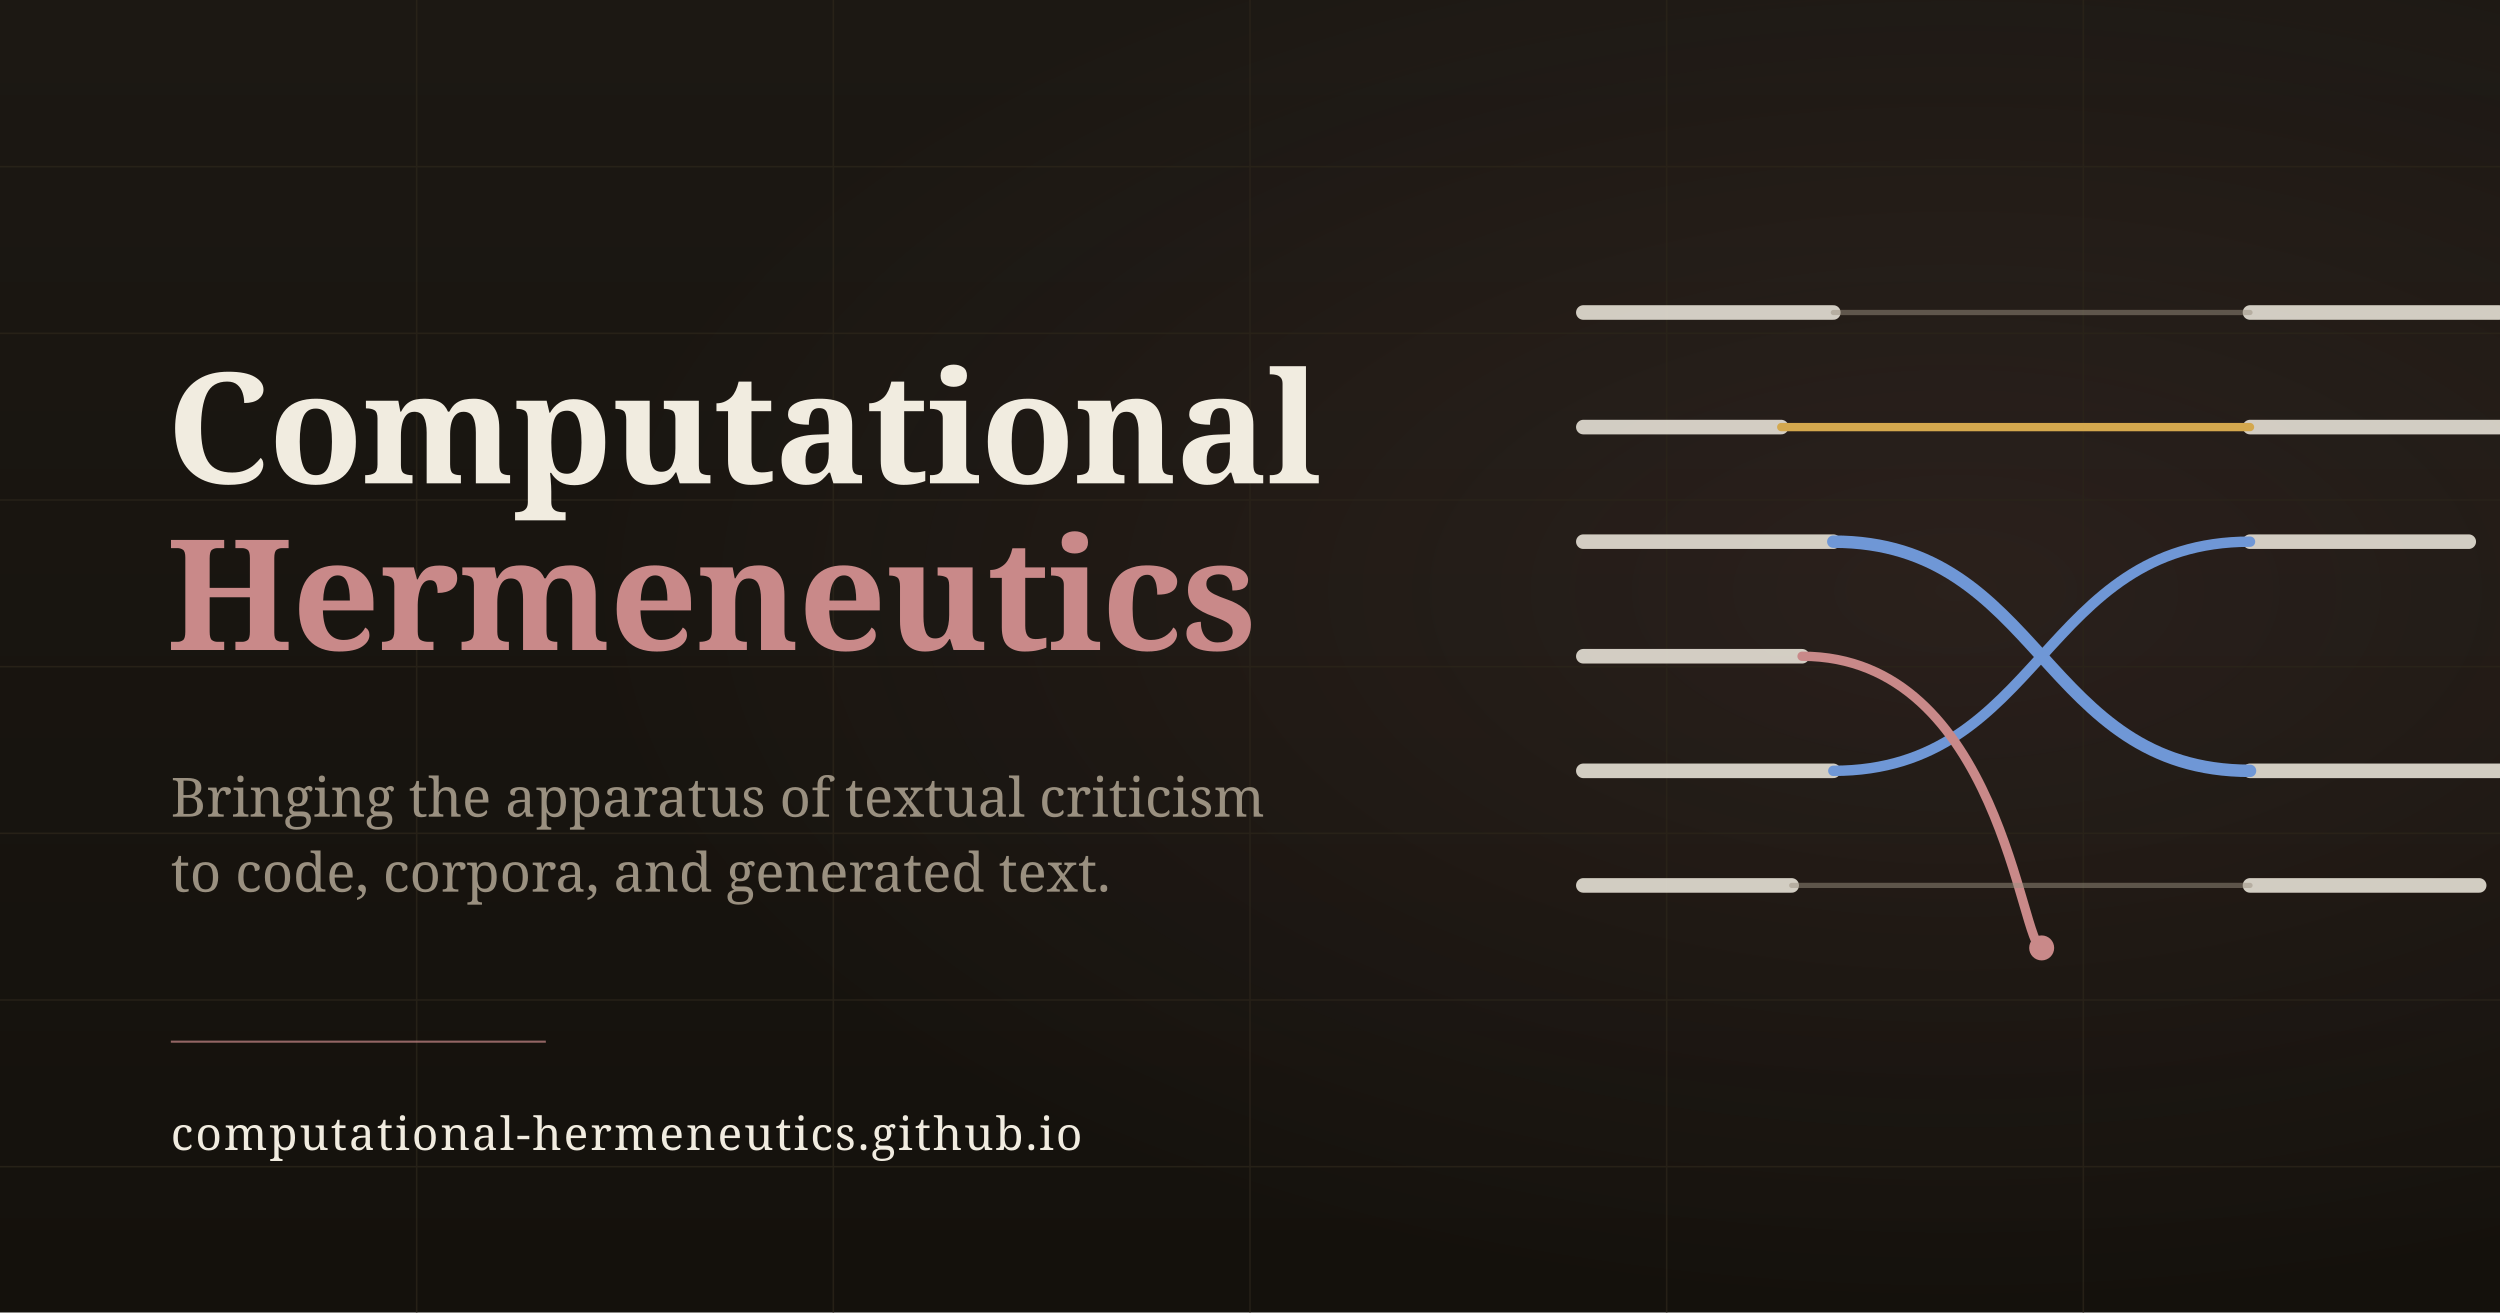
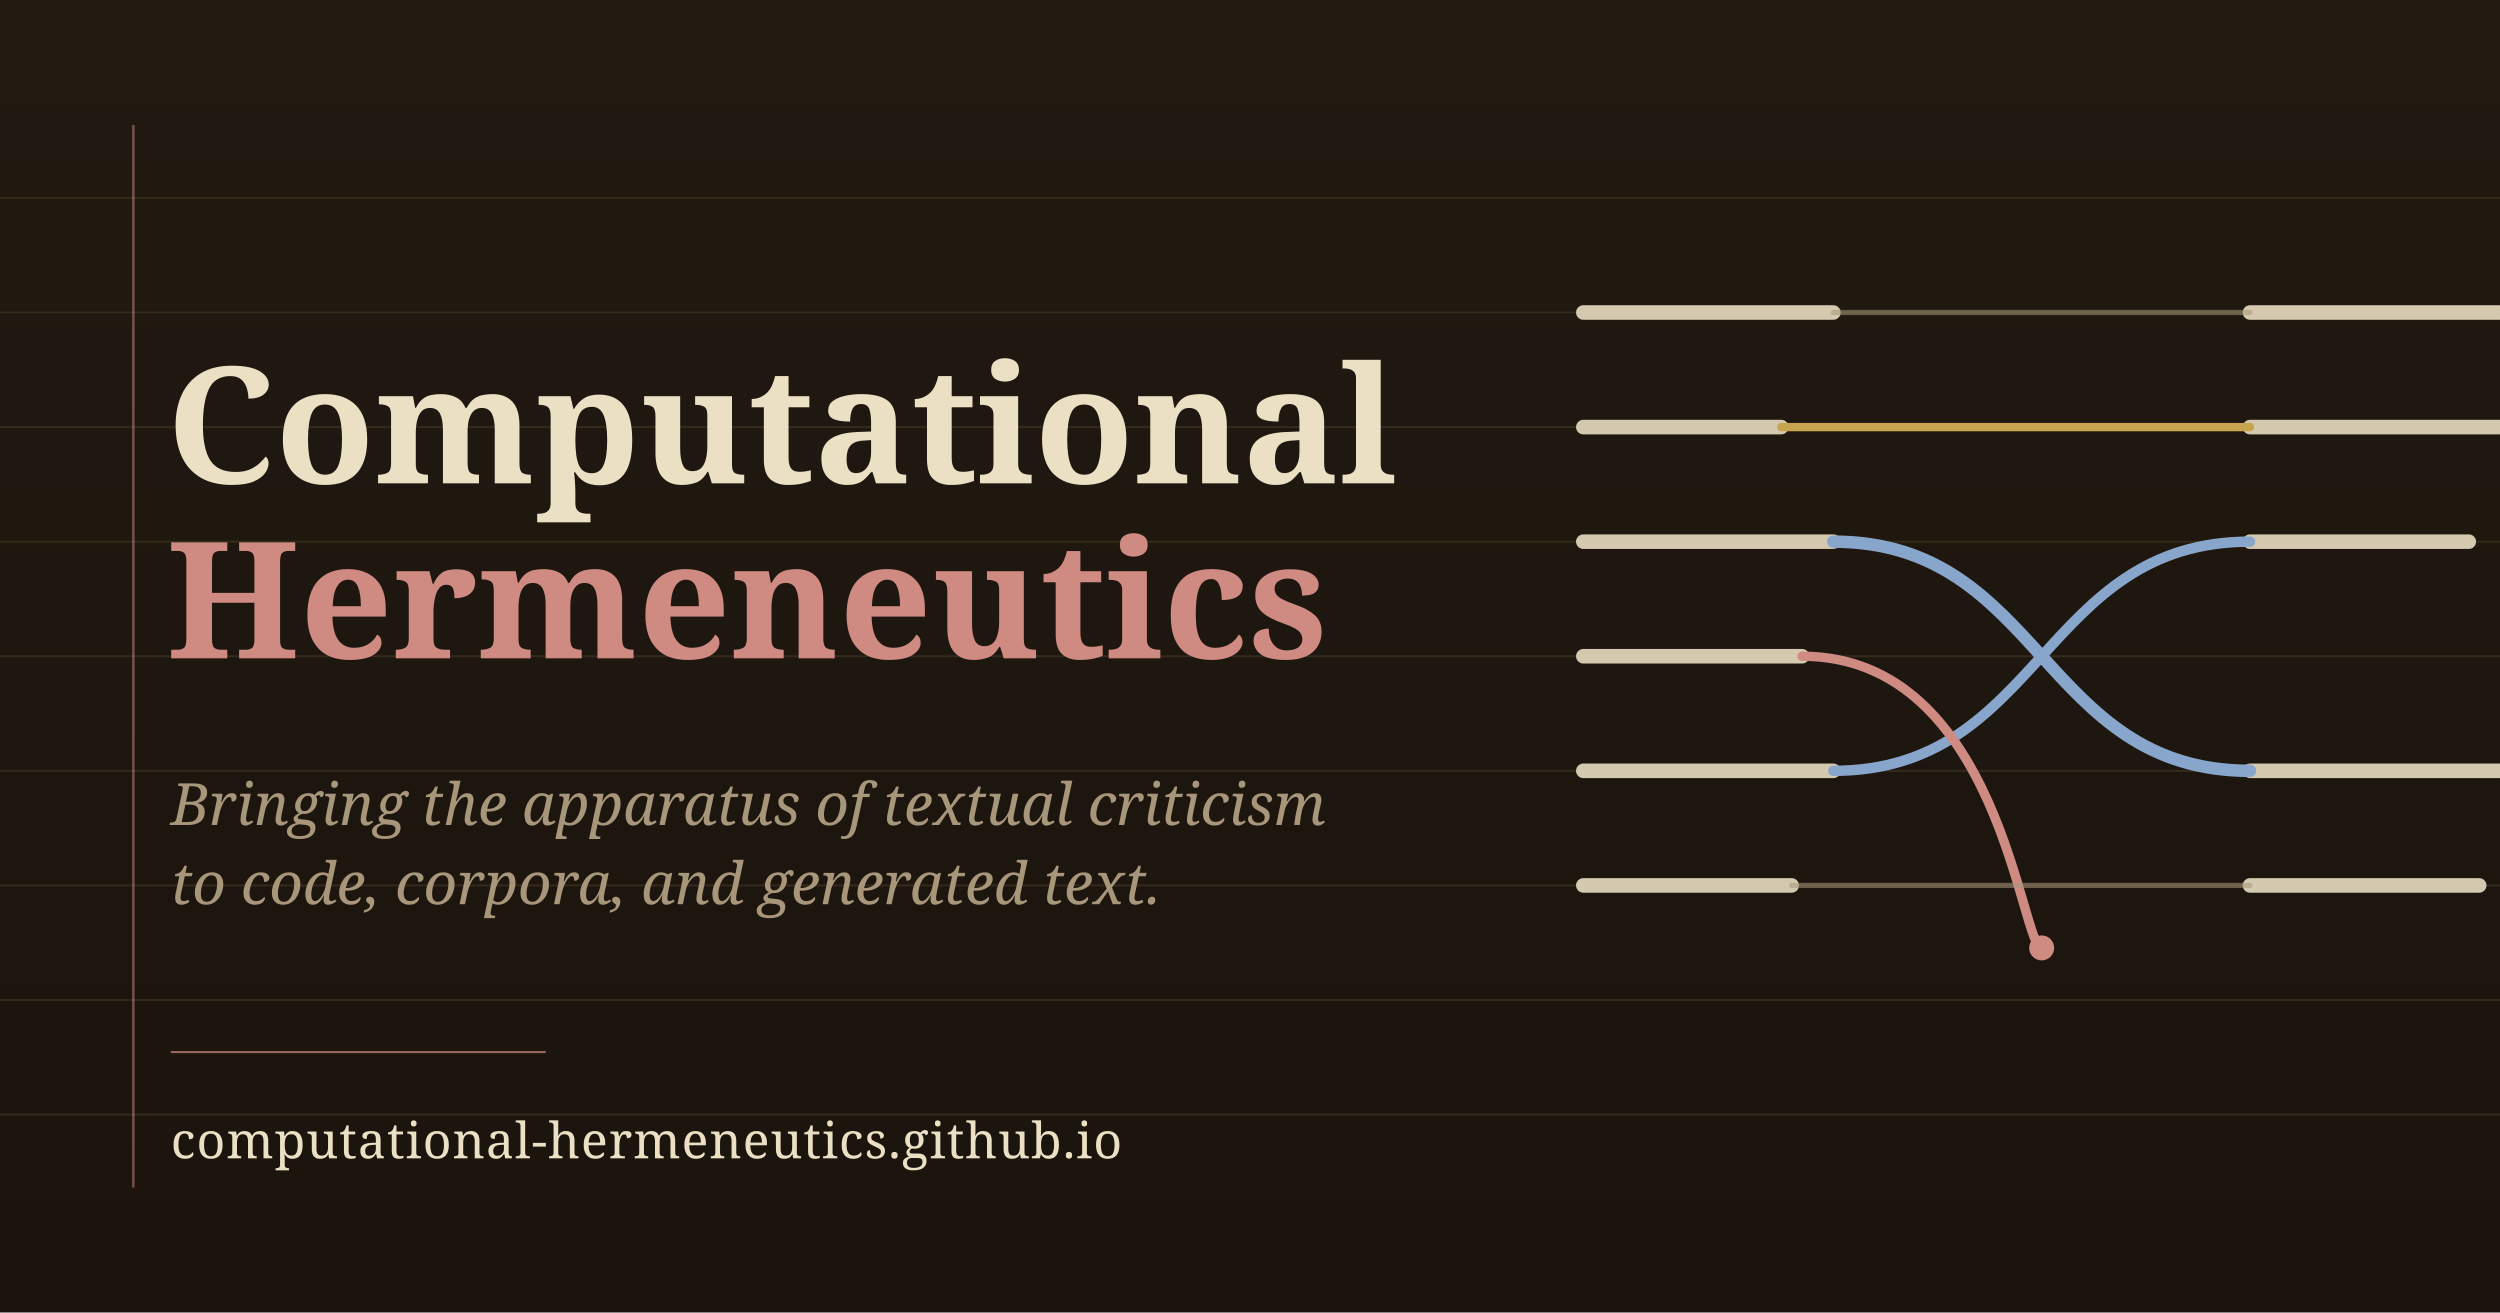
<svg xmlns="http://www.w3.org/2000/svg" viewBox="0 0 1200 630" fill="none">
  <defs>
    <linearGradient id="bg" x1="0" y1="0" x2="0" y2="1">
-       <stop offset="0%" stop-color="#1c1813" />
-       <stop offset="100%" stop-color="#14110c" />
+       <stop offset="0%" stop-color="#221a11" />
+       <stop offset="100%" stop-color="#1a140d" />
    </linearGradient>
-     <radialGradient id="glow" cx="78%" cy="45%" r="55%">
-       <stop offset="0%" stop-color="#c98989" stop-opacity="0.10" />
-       <stop offset="100%" stop-color="#c98989" stop-opacity="0" />
-     </radialGradient>
  </defs>
  <rect width="1200" height="630" fill="url(#bg)" />
-   <rect width="1200" height="630" fill="url(#glow)" />
-   <g stroke="#2a2419" stroke-width="0.75" opacity="0.8">
-     <line x1="0" y1="80" x2="1200" y2="80" />
-     <line x1="0" y1="160" x2="1200" y2="160" />
-     <line x1="0" y1="240" x2="1200" y2="240" />
-     <line x1="0" y1="320" x2="1200" y2="320" />
-     <line x1="0" y1="400" x2="1200" y2="400" />
+   <g stroke="#3a2e1d" stroke-width="0.9" opacity="0.85">
+     <line x1="0" y1="95" x2="1200" y2="95" />
+     <line x1="0" y1="150" x2="1200" y2="150" />
+     <line x1="0" y1="205" x2="1200" y2="205" />
+     <line x1="0" y1="260" x2="1200" y2="260" />
+     <line x1="0" y1="315" x2="1200" y2="315" />
+     <line x1="0" y1="370" x2="1200" y2="370" />
+     <line x1="0" y1="425" x2="1200" y2="425" />
    <line x1="0" y1="480" x2="1200" y2="480" />
-     <line x1="0" y1="560" x2="1200" y2="560" />
-     <line x1="200" y1="0" x2="200" y2="630" />
-     <line x1="400" y1="0" x2="400" y2="630" />
-     <line x1="600" y1="0" x2="600" y2="630" />
-     <line x1="800" y1="0" x2="800" y2="630" />
-     <line x1="1000" y1="0" x2="1000" y2="630" />
+     <line x1="0" y1="535" x2="1200" y2="535" />
  </g>
+   <line x1="64" y1="60" x2="64" y2="570" stroke="#cf8a82" stroke-width="1.2" opacity="0.5" />
  <g transform="translate(760,150)">
-     <g stroke="#f1ece0" stroke-width="7" stroke-linecap="round" opacity="0.85">
+     <g stroke="#ece0c4" stroke-width="7" stroke-linecap="round" opacity="0.88">
      <line x1="0" y1="0" x2="120" y2="0" />
      <line x1="0" y1="55" x2="95" y2="55" />
      <line x1="0" y1="110" x2="120" y2="110" />
      <line x1="0" y1="165" x2="105" y2="165" />
      <line x1="0" y1="220" x2="120" y2="220" />
      <line x1="0" y1="275" x2="100" y2="275" />
    </g>
-     <g stroke="#f1ece0" stroke-width="7" stroke-linecap="round" opacity="0.85">
+     <g stroke="#ece0c4" stroke-width="7" stroke-linecap="round" opacity="0.88">
      <line x1="320" y1="0" x2="440" y2="0" />
      <line x1="320" y1="55" x2="440" y2="55" />
      <line x1="320" y1="110" x2="425" y2="110" />
      <line x1="320" y1="220" x2="440" y2="220" />
      <line x1="320" y1="275" x2="430" y2="275" />
    </g>
    <g fill="none" stroke-linecap="round">
-       <path d="M 120 0   C 220 0,   220 0,   320 0" stroke="#9a9080" stroke-width="2.5" opacity="0.5" />
-       <path d="M 95  55  C 220 55,  220 55,  320 55" stroke="#d4a84e" stroke-width="4" />
-       <path d="M 120 110 C 220 110, 220 220, 320 220" stroke="#6f97d6" stroke-width="6" />
-       <path d="M 120 220 C 220 220, 220 110, 320 110" stroke="#6f97d6" stroke-width="5" />
-       <path d="M 105 165 C 200 165, 210 305, 220 305" stroke="#c98989" stroke-width="4.5" />
-       <path d="M 100 275 C 220 275, 220 275, 320 275" stroke="#9a9080" stroke-width="2.5" opacity="0.5" />
+       <path d="M 120 0   C 220 0,   220 0,   320 0" stroke="#a8967a" stroke-width="2.5" opacity="0.55" />
+       <path d="M 95  55  C 220 55,  220 55,  320 55" stroke="#c9a44e" stroke-width="4" />
+       <path d="M 120 110 C 220 110, 220 220, 320 220" stroke="#88a6cc" stroke-width="6" />
+       <path d="M 120 220 C 220 220, 220 110, 320 110" stroke="#88a6cc" stroke-width="5" />
+       <path d="M 105 165 C 200 165, 210 305, 220 305" stroke="#cf8a82" stroke-width="4.5" />
+       <path d="M 100 275 C 220 275, 220 275, 320 275" stroke="#a8967a" stroke-width="2.5" opacity="0.55" />
    </g>
-     <circle cx="220" cy="305" r="6" fill="#c98989" />
+     <circle cx="220" cy="305" r="6" fill="#cf8a82" />
  </g>
-   <text x="80" y="232" font-family="'Source Serif 4', Georgia, serif" font-size="74" font-weight="600" fill="#f1ece0" letter-spacing="-0.5">Computational</text>
-   <text x="80" y="312" font-family="'Source Serif 4', Georgia, serif" font-size="74" font-weight="600" fill="#c98989" letter-spacing="-0.5">Hermeneutics</text>
-   <text x="82" y="392" font-family="Georgia, serif" font-size="26" fill="#9a9080">Bringing the apparatus of textual criticism</text>
-   <text x="82" y="428" font-family="Georgia, serif" font-size="26" fill="#9a9080">to code, corpora, and generated text.</text>
-   <line x1="82" y1="500" x2="262" y2="500" stroke="#c98989" stroke-width="1" opacity="0.7" />
-   <text x="82" y="552" font-family="Georgia, serif" font-size="22" fill="#f1ece0" letter-spacing="1">computational-hermeneutics.github.io</text>
+   <text x="80" y="232" font-family="'EB Garamond', Garamond, Georgia, serif" font-size="78" font-weight="600" fill="#ece0c4" letter-spacing="0">Computational</text>
+   <text x="80" y="316" font-family="'EB Garamond', Garamond, Georgia, serif" font-size="78" font-weight="600" fill="#cf8a82" letter-spacing="0">Hermeneutics</text>
+   <text x="82" y="396" font-family="'EB Garamond', Garamond, Georgia, serif" font-size="28" font-style="italic" fill="#a8967a">Bringing the apparatus of textual criticism</text>
+   <text x="82" y="434" font-family="'EB Garamond', Garamond, Georgia, serif" font-size="28" font-style="italic" fill="#a8967a">to code, corpora, and generated text.</text>
+   <line x1="82" y1="505" x2="262" y2="505" stroke="#cf8a82" stroke-width="1" opacity="0.7" />
+   <text x="82" y="556" font-family="'EB Garamond', Garamond, Georgia, serif" font-size="24" fill="#ece0c4" letter-spacing="0.5">computational-hermeneutics.github.io</text>
</svg>
